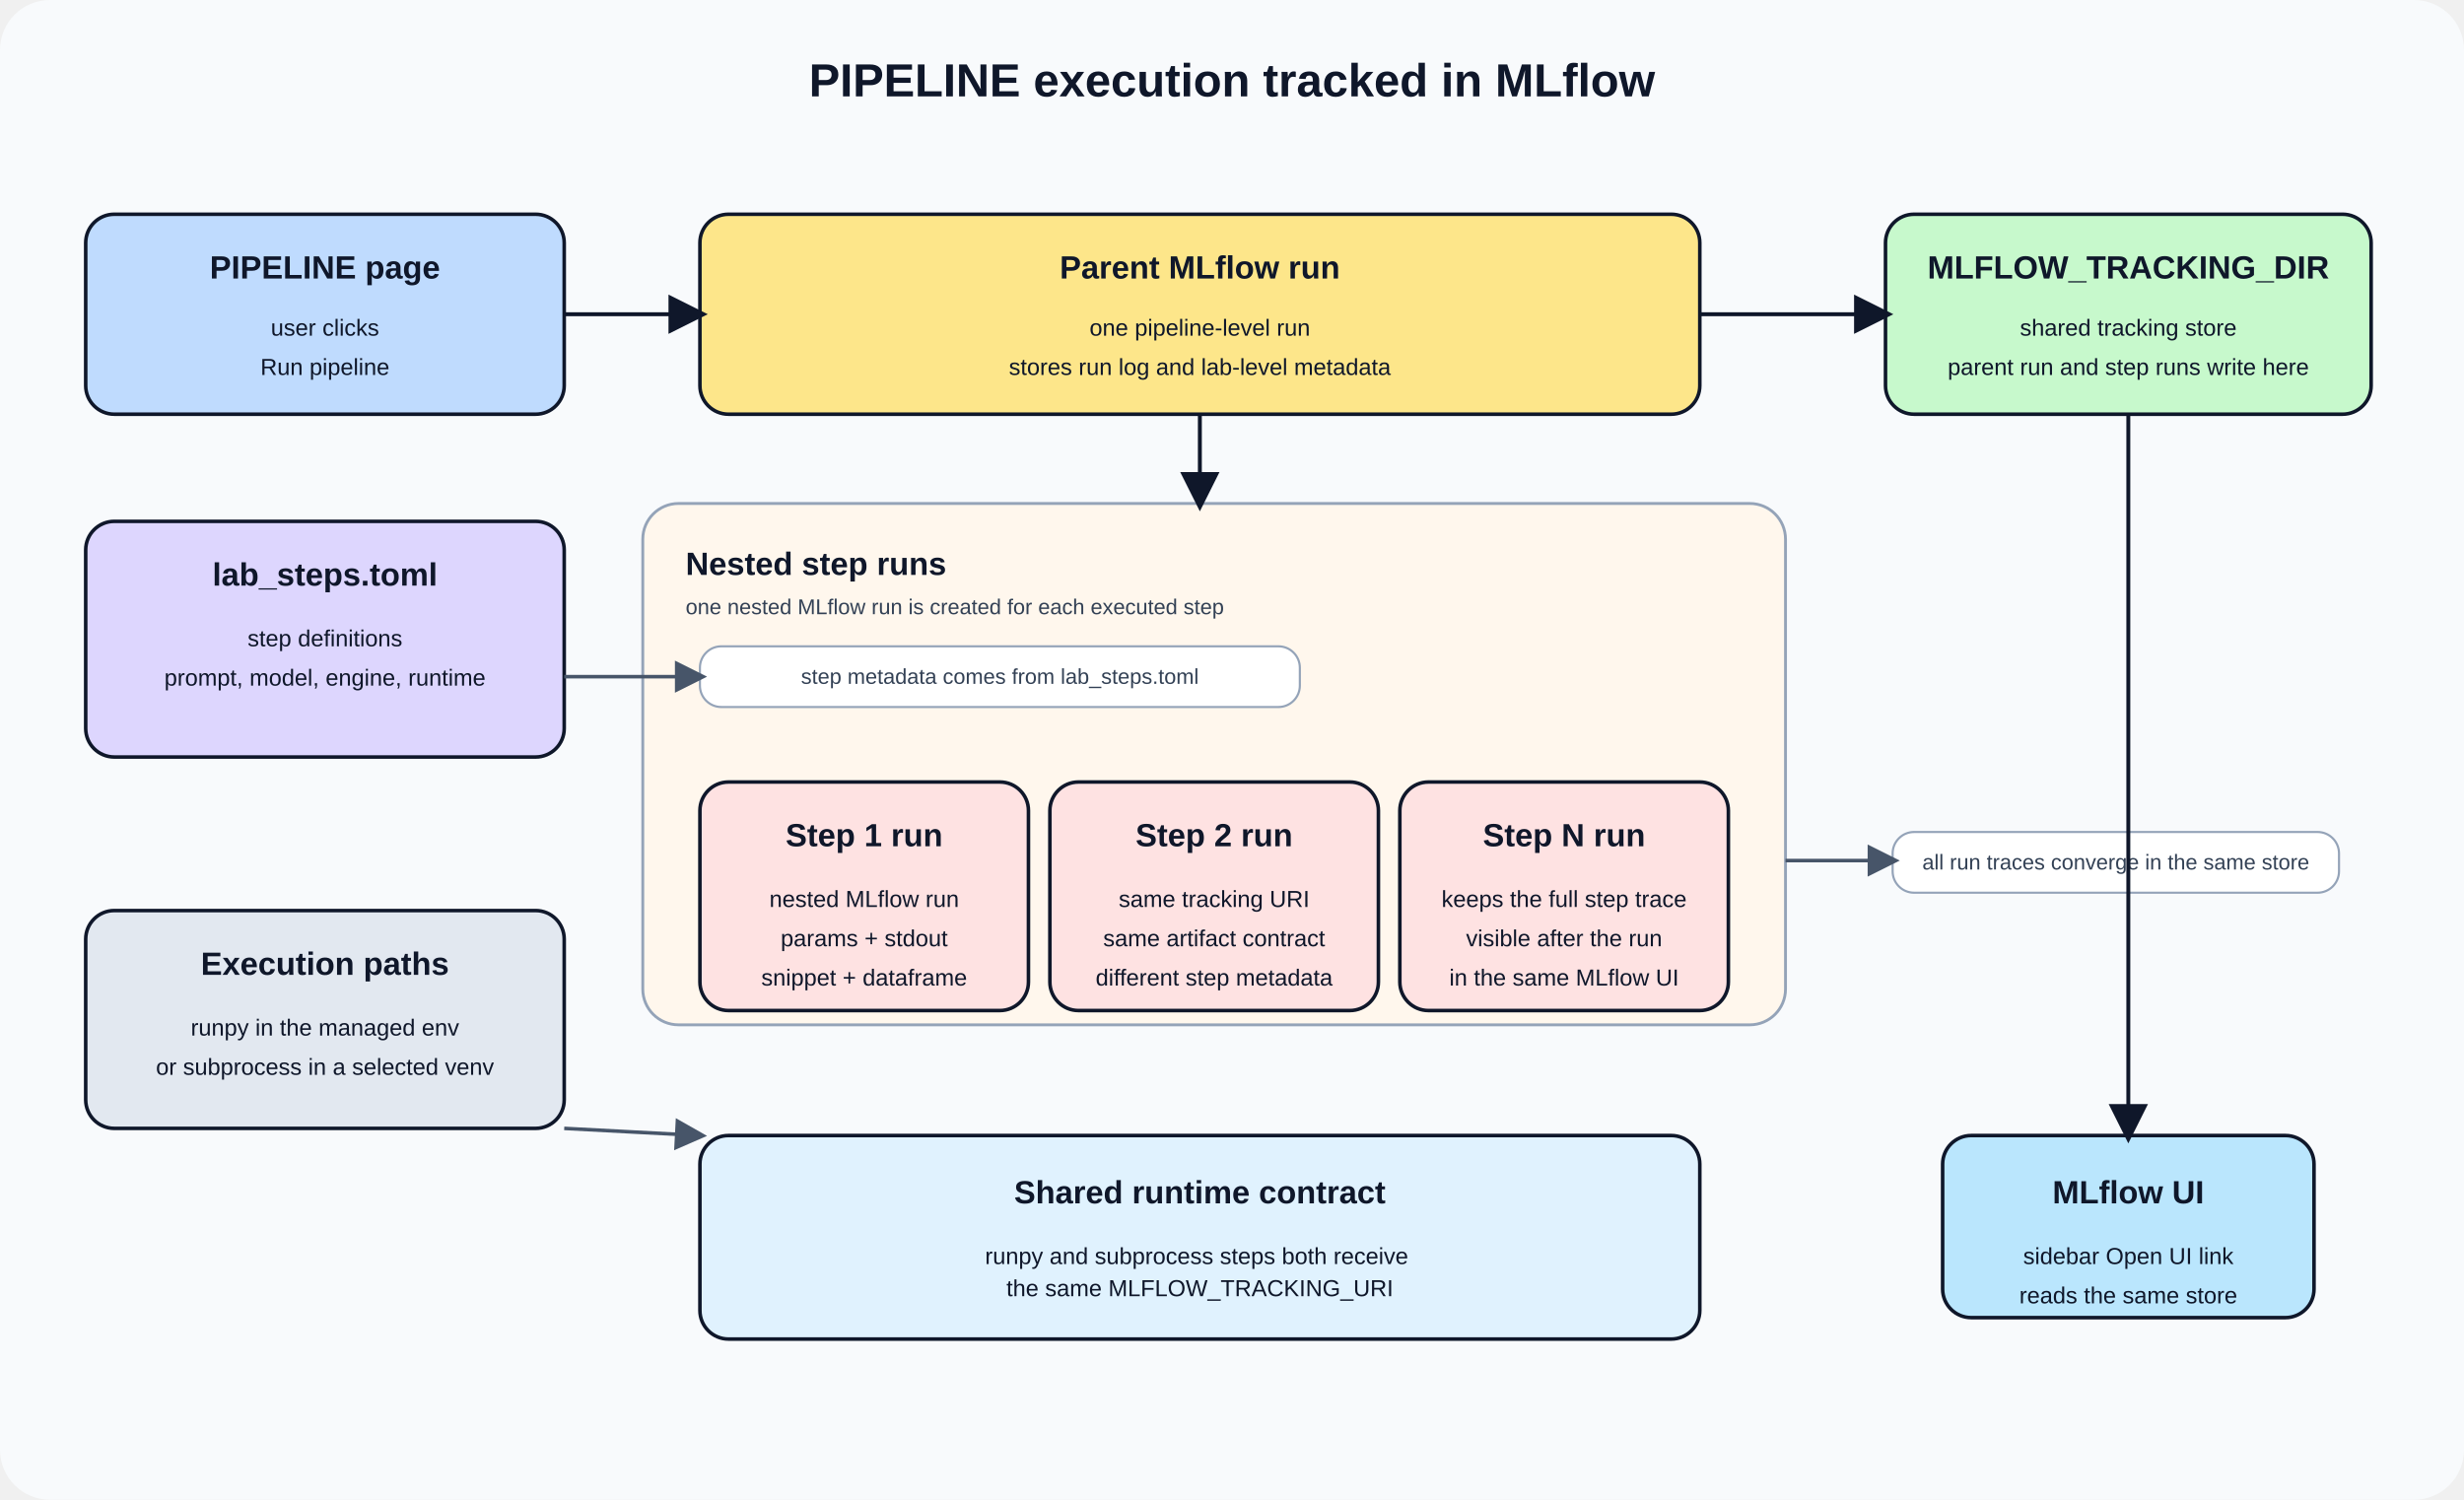
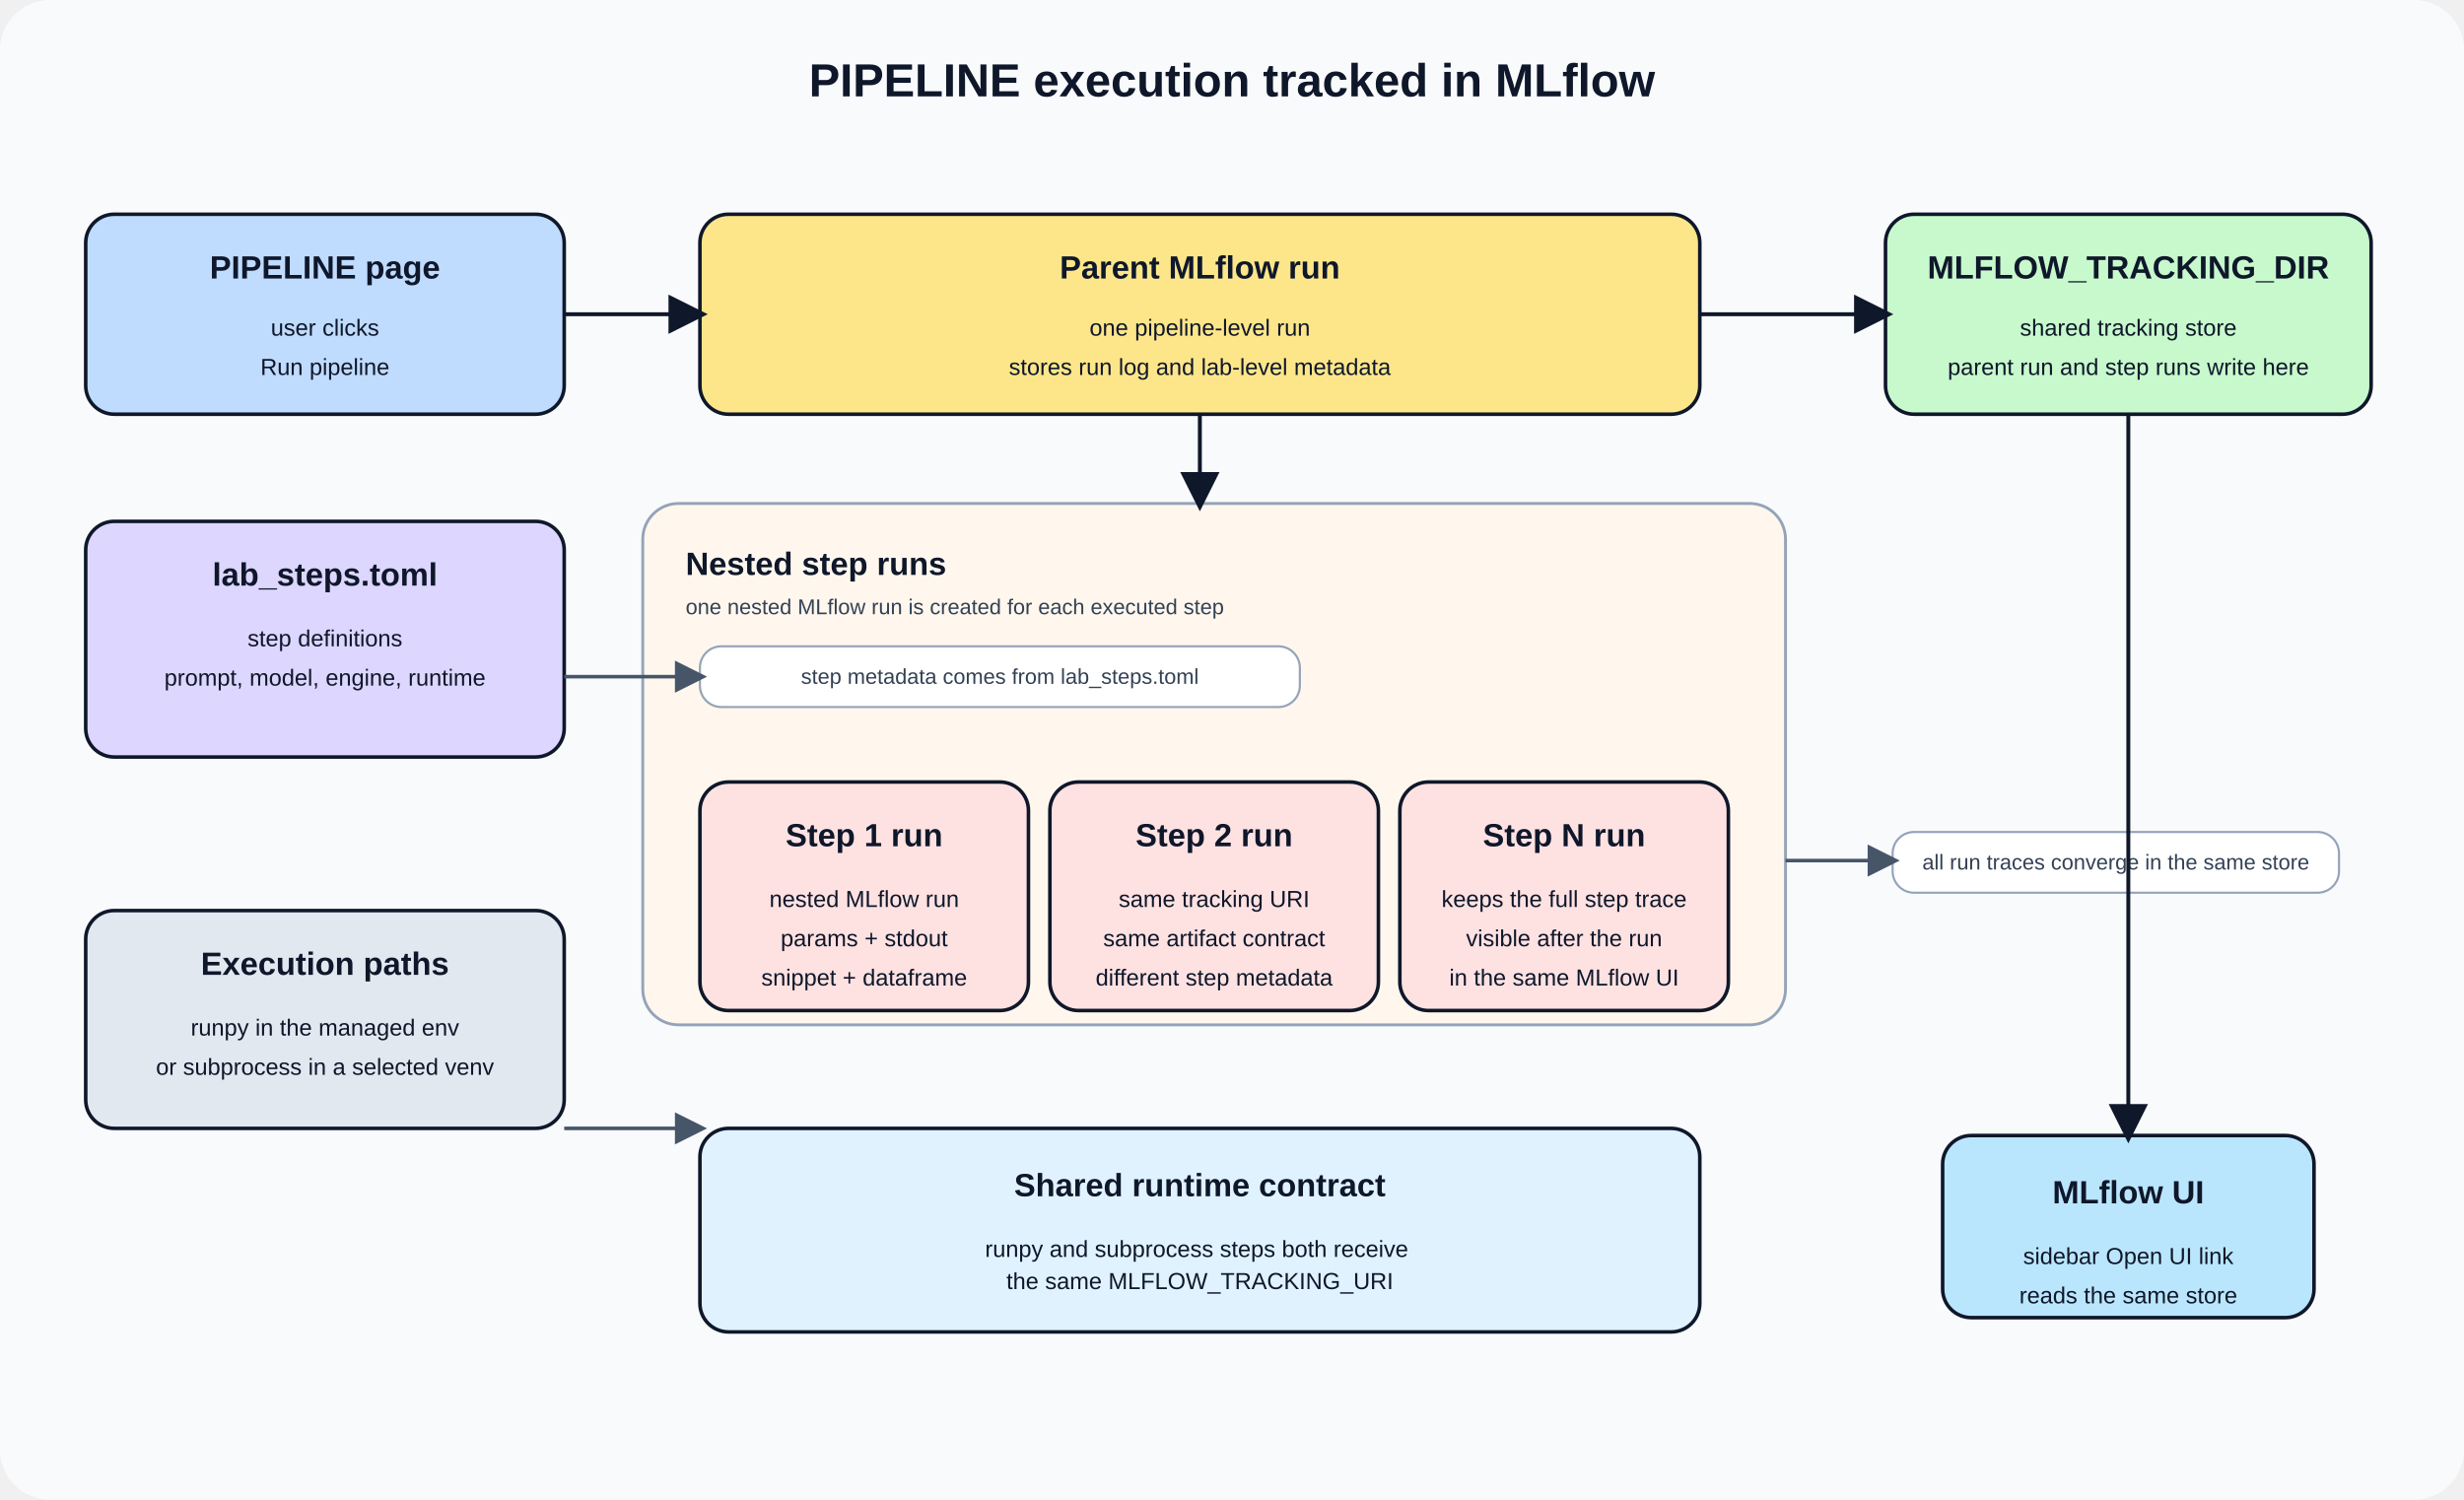
<svg xmlns="http://www.w3.org/2000/svg" width="1380" height="840" viewBox="0 0 1380 840" role="img" aria-labelledby="title desc">
  <defs>
    <style>
      text { font-family: Arial, Helvetica, sans-serif; fill: #0f172a; }
      .box { stroke: #0f172a; stroke-width: 2; rx: 16; ry: 16; }
      .panel { stroke: #94a3b8; stroke-width: 1.6; rx: 20; ry: 20; }
      .title { font-size: 26px; font-weight: 700; }
      .caption { font-size: 18px; font-weight: 700; }
      .body { font-size: 13px; }
      .small { font-size: 12px; }
      .muted { fill: #334155; }
      .arrow { stroke: #0f172a; stroke-width: 2.2; fill: none; marker-end: url(#arrow); }
      .soft-arrow { stroke: #475569; stroke-width: 2; fill: none; marker-end: url(#arrow-soft); }
      .pill { fill: #ffffff; stroke: #94a3b8; stroke-width: 1.2; rx: 12; ry: 12; }
    </style>
    <marker id="arrow" markerWidth="10" markerHeight="10" refX="8" refY="5" orient="auto" markerUnits="strokeWidth">
      <path d="M0,0 L10,5 L0,10 z" fill="#0f172a" />
    </marker>
    <marker id="arrow-soft" markerWidth="9" markerHeight="9" refX="7" refY="4.5" orient="auto" markerUnits="strokeWidth">
      <path d="M0,0 L9,4.5 L0,9 z" fill="#475569" />
    </marker>
  </defs>
  <rect width="100%" height="100%" fill="#f8fafc" rx="28" ry="28" />
  <text class="title" x="690" y="54" text-anchor="middle">PIPELINE execution tracked in MLflow</text>
  <g transform="translate(48,120)">
    <rect class="box" width="268" height="112" fill="#bfdbfe" />
    <text class="caption" x="134" y="36" text-anchor="middle">PIPELINE page</text>
    <text class="body" x="134" y="68" text-anchor="middle">user clicks</text>
    <text class="body" x="134" y="90" text-anchor="middle">Run pipeline</text>
  </g>
  <g transform="translate(48,292)">
    <rect class="box" width="268" height="132" fill="#ddd6fe" />
    <text class="caption" x="134" y="36" text-anchor="middle">lab_steps.toml</text>
    <text class="body" x="134" y="70" text-anchor="middle">step definitions</text>
    <text class="body" x="134" y="92" text-anchor="middle">prompt, model, engine, runtime</text>
  </g>
  <g transform="translate(48,510)">
    <rect class="box" width="268" height="122" fill="#e2e8f0" />
    <text class="caption" x="134" y="36" text-anchor="middle">Execution paths</text>
    <text class="body" x="134" y="70" text-anchor="middle">runpy in the managed env</text>
    <text class="body" x="134" y="92" text-anchor="middle">or subprocess in a selected venv</text>
  </g>
  <g transform="translate(392,120)">
    <rect class="box" width="560" height="112" fill="#fde68a" />
    <text class="caption" x="280" y="36" text-anchor="middle">Parent MLflow run</text>
    <text class="body" x="280" y="68" text-anchor="middle">one pipeline-level run</text>
    <text class="body" x="280" y="90" text-anchor="middle">stores run log and lab-level metadata</text>
  </g>
  <g transform="translate(360,282)">
    <rect class="panel" width="640" height="292" fill="#fff7ed" />
    <text class="caption" x="24" y="40">Nested step runs</text>
    <text class="small muted" x="24" y="62">one nested MLflow run is created for each executed step</text>
  </g>
  <rect class="pill" x="392" y="362" width="336" height="34" />
  <text class="small muted" x="560" y="383" text-anchor="middle">step metadata comes from lab_steps.toml</text>
  <g transform="translate(392,438)">
    <rect class="box" width="184" height="128" fill="#fee2e2" />
    <text class="caption" x="92" y="36" text-anchor="middle">Step 1 run</text>
    <text class="body" x="92" y="70" text-anchor="middle">nested MLflow run</text>
    <text class="body" x="92" y="92" text-anchor="middle">params + stdout</text>
    <text class="body" x="92" y="114" text-anchor="middle">snippet + dataframe</text>
  </g>
  <g transform="translate(588,438)">
    <rect class="box" width="184" height="128" fill="#fee2e2" />
    <text class="caption" x="92" y="36" text-anchor="middle">Step 2 run</text>
    <text class="body" x="92" y="70" text-anchor="middle">same tracking URI</text>
    <text class="body" x="92" y="92" text-anchor="middle">same artifact contract</text>
    <text class="body" x="92" y="114" text-anchor="middle">different step metadata</text>
  </g>
  <g transform="translate(784,438)">
    <rect class="box" width="184" height="128" fill="#fee2e2" />
    <text class="caption" x="92" y="36" text-anchor="middle">Step N run</text>
    <text class="body" x="92" y="70" text-anchor="middle">keeps the full step trace</text>
    <text class="body" x="92" y="92" text-anchor="middle">visible after the run</text>
    <text class="body" x="92" y="114" text-anchor="middle">in the same MLflow UI</text>
  </g>
-   <g transform="translate(392,636)">
+   <g transform="translate(392,632)">
    <rect class="box" width="560" height="114" fill="#e0f2fe" />
    <text class="caption" x="280" y="38" text-anchor="middle">Shared runtime contract</text>
    <text class="body" x="280" y="72" text-anchor="middle">
      <tspan x="280" dy="0">runpy and subprocess steps both receive</tspan>
      <tspan x="280" dy="18">the same MLFLOW_TRACKING_URI</tspan>
    </text>
  </g>
  <g transform="translate(1056,120)">
    <rect class="box" width="272" height="112" fill="#c7f9cc" />
    <text class="caption" x="136" y="36" text-anchor="middle">MLFLOW_TRACKING_DIR</text>
    <text class="body" x="136" y="68" text-anchor="middle">shared tracking store</text>
    <text class="body" x="136" y="90" text-anchor="middle">parent run and step runs write here</text>
  </g>
  <rect class="pill" x="1060" y="466" width="250" height="34" />
  <text class="small muted" x="1185" y="487" text-anchor="middle">all run traces converge in the same store</text>
  <g transform="translate(1088,636)">
    <rect class="box" width="208" height="102" fill="#bae6fd" />
    <text class="caption" x="104" y="38" text-anchor="middle">MLflow UI</text>
    <text class="body" x="104" y="72" text-anchor="middle">sidebar Open UI link</text>
    <text class="body" x="104" y="94" text-anchor="middle">reads the same store</text>
  </g>
  <path class="arrow" d="M316,176 H392" />
  <path class="soft-arrow" d="M316,379 H392" />
-   <path class="soft-arrow" d="M316,632 L392,636" />
+   <path class="soft-arrow" d="M316,632 H392" />
  <path class="arrow" d="M672,232 V282" />
  <path class="arrow" d="M952,176 H1056" />
  <path class="soft-arrow" d="M1000,482 H1060" />
  <path class="arrow" d="M1192,232 V636" />
</svg>
